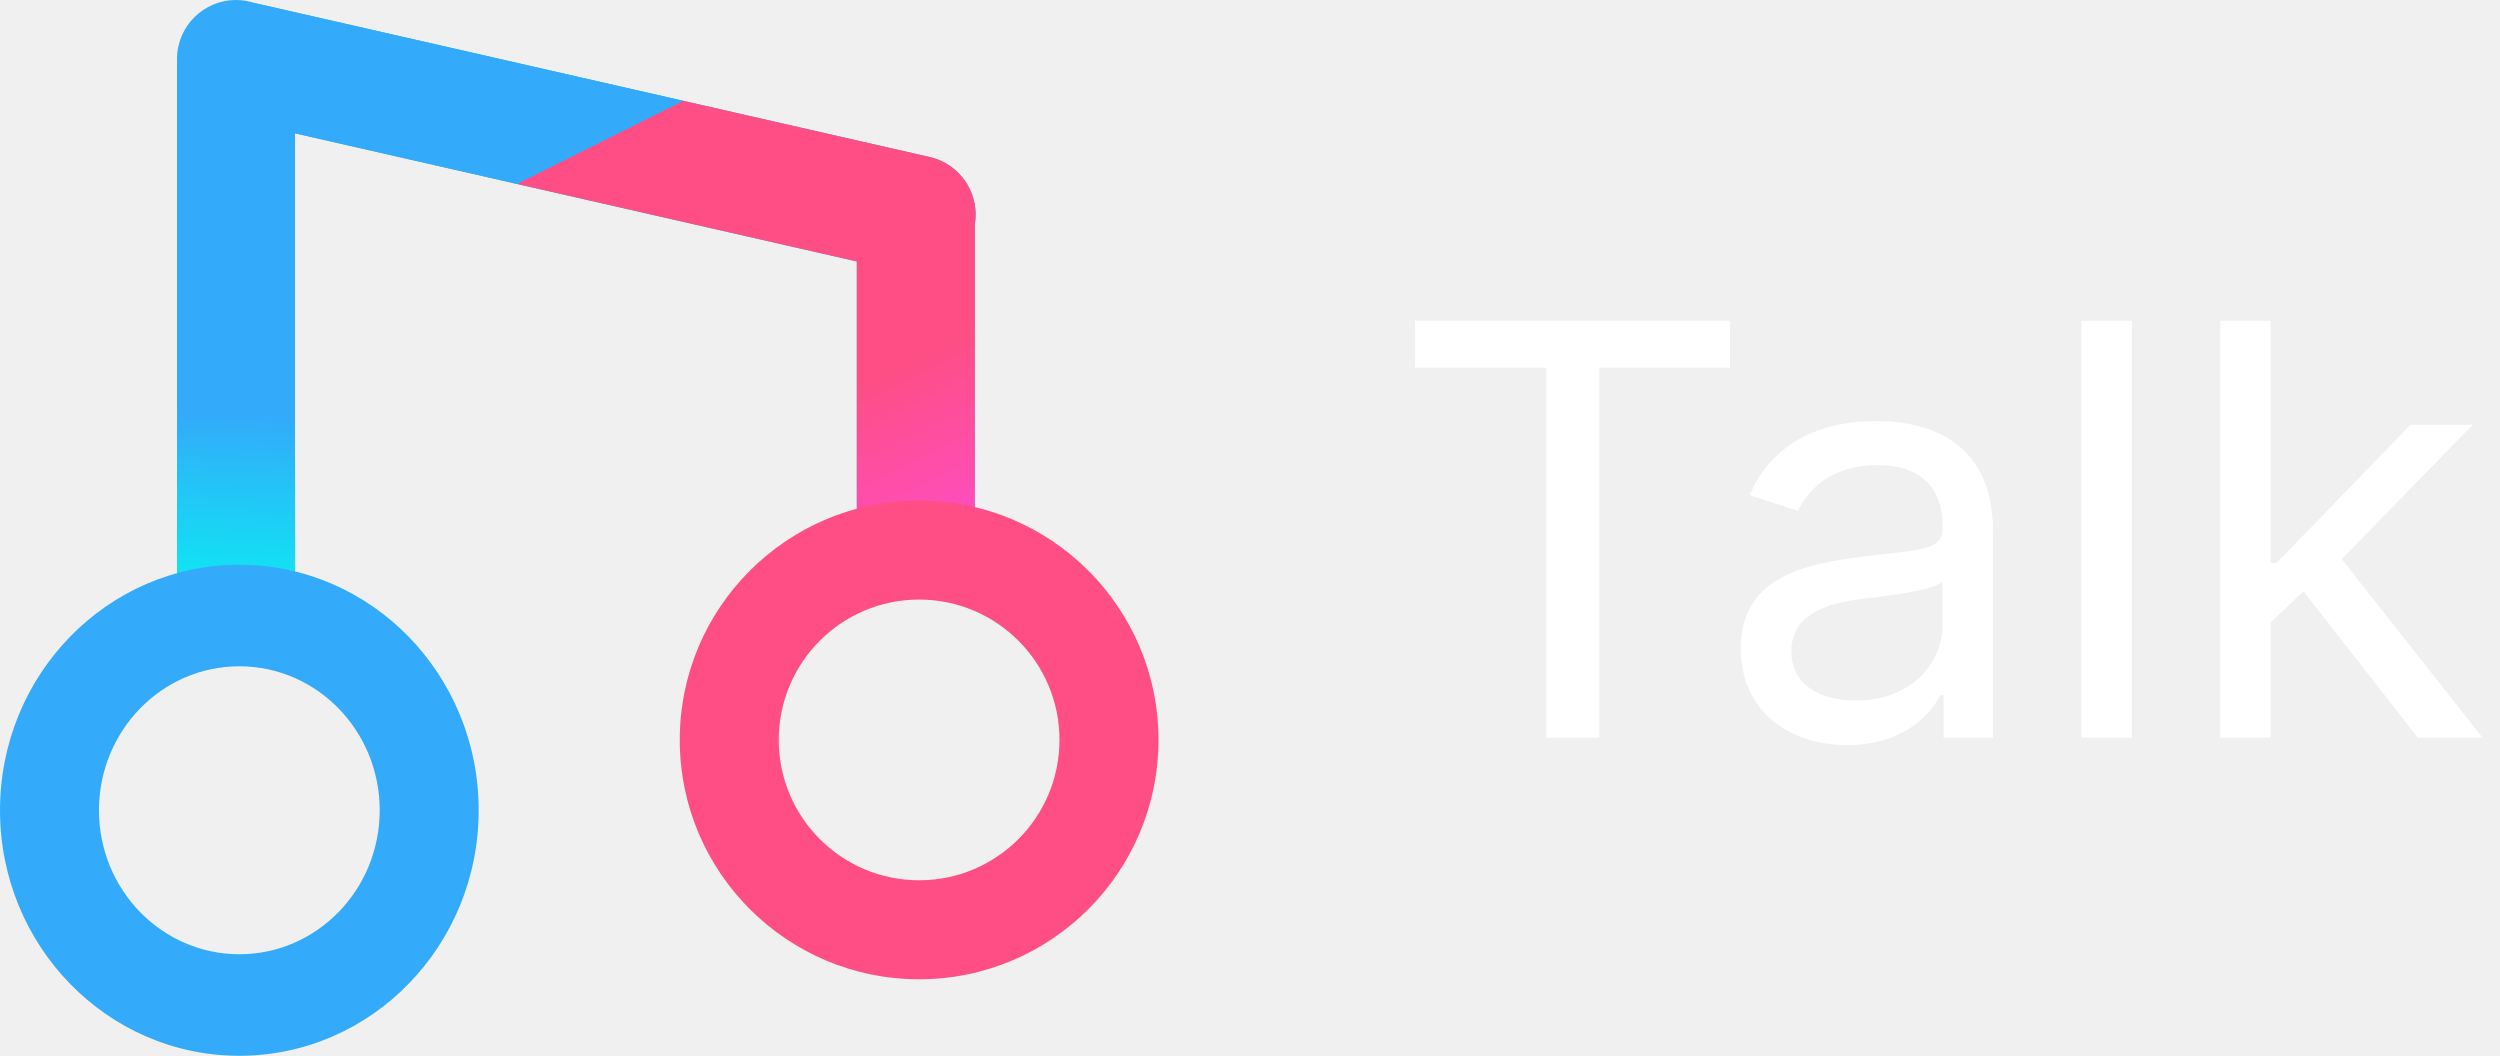
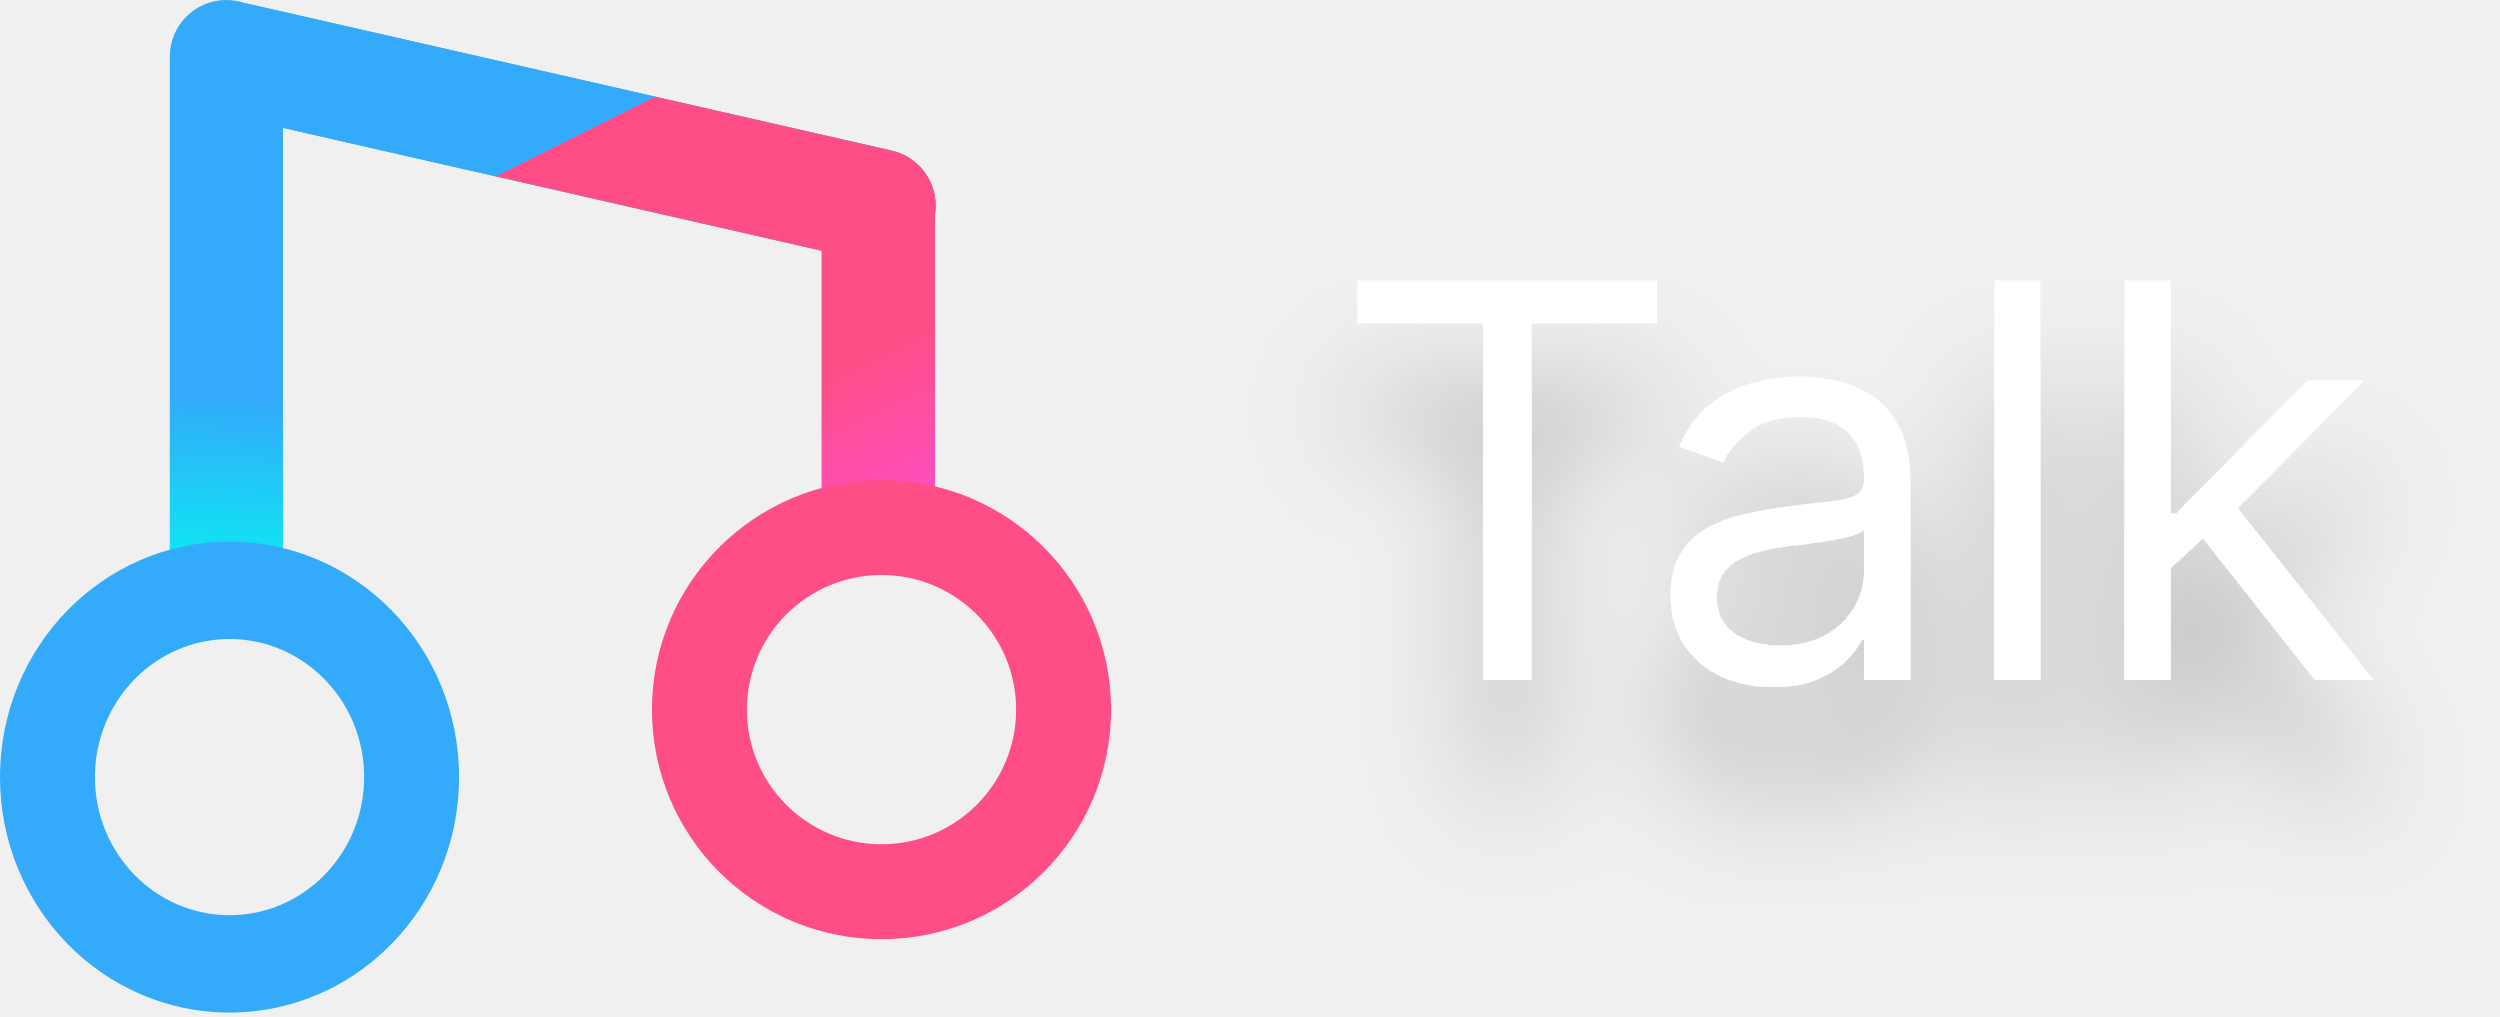
- <svg xmlns="http://www.w3.org/2000/svg" version="1.1" width="87.275" height="36.857" viewBox="0,0,87.275,36.857">
+ <svg xmlns="http://www.w3.org/2000/svg" width="91" height="37" viewBox="0 0 91 37" fill="none">
+   <path fill-rule="evenodd" clip-rule="evenodd" d="M6.18 2.06C6.18 0.922 7.102 0 8.24 0C8.481 0 8.712 0.041 8.926 0.117C8.96 0.123 8.994 0.13 9.028 0.138L32.457 5.481C33.277 5.668 33.87 6.321 34.022 7.097H34.032V7.156C34.068 7.371 34.069 7.595 34.032 7.821V19.23H29.912V9.127L10.3 4.654V21.137C10.3 22.275 9.378 23.198 8.24 23.198C7.102 23.198 6.18 22.275 6.18 21.137V2.06Z" fill="url(#paint0_linear_15_11)" />
+   <path fill-rule="evenodd" clip-rule="evenodd" d="M9.028 0.138L32.457 5.481C33.277 5.668 33.87 6.321 34.022 7.097H34.032V7.156C34.068 7.371 34.069 7.595 34.032 7.821V19.23H29.912V9.127L8.111 4.155C7.002 3.902 6.308 2.798 6.561 1.688C6.814 0.579 7.918 -0.115 9.028 0.138Z" fill="url(#paint1_linear_15_11)" />
+   <path d="M40.442 25.831C40.442 30.445 36.701 34.186 32.087 34.186C27.472 34.186 23.731 30.445 23.731 25.831C23.731 21.216 27.472 17.475 32.087 17.475C36.701 17.475 40.442 21.216 40.442 25.831ZM27.186 25.831C27.186 28.537 29.38 30.731 32.087 30.731C34.793 30.731 36.987 28.537 36.987 25.831C36.987 23.124 34.793 20.93 32.087 20.93C29.38 20.93 27.186 23.124 27.186 25.831Z" fill="#FE4E85" />
+   <path d="M16.71 28.286C16.71 33.02 12.97 36.857 8.355 36.857C3.741 36.857 0 33.02 0 28.286C0 23.553 3.741 19.716 8.355 19.716C12.97 19.716 16.71 23.553 16.71 28.286ZM3.455 28.286C3.455 31.062 5.649 33.313 8.355 33.313C11.061 33.313 13.255 31.062 13.255 28.286C13.255 25.511 11.061 23.26 8.355 23.26C5.649 23.26 3.455 25.511 3.455 28.286Z" fill="#33AAFA" />
+   <g filter="url(#filter0_d_15_11)">
+     <path d="M49.408 11.77V10.207H60.317V11.77H55.743V24.753H53.982V11.77H49.408ZM64.534 25.008C63.843 25.008 63.215 24.878 62.652 24.618C62.088 24.352 61.641 23.971 61.31 23.474C60.978 22.972 60.812 22.366 60.812 21.656C60.812 21.031 60.935 20.524 61.182 20.136C61.428 19.743 61.757 19.435 62.169 19.213C62.581 18.99 63.035 18.825 63.533 18.716C64.034 18.602 64.539 18.512 65.045 18.446C65.708 18.36 66.246 18.297 66.658 18.254C67.074 18.207 67.377 18.128 67.567 18.02C67.761 17.911 67.858 17.721 67.858 17.451V17.395C67.858 16.694 67.666 16.149 67.283 15.761C66.904 15.373 66.329 15.179 65.557 15.179C64.757 15.179 64.129 15.354 63.675 15.704C63.22 16.055 62.901 16.429 62.716 16.826L61.125 16.258C61.409 15.595 61.788 15.079 62.261 14.71C62.739 14.336 63.26 14.075 63.824 13.929C64.392 13.777 64.951 13.701 65.5 13.701C65.85 13.701 66.253 13.744 66.707 13.829C67.167 13.91 67.609 14.078 68.035 14.334C68.466 14.589 68.824 14.975 69.108 15.491C69.392 16.007 69.534 16.698 69.534 17.565V24.753H67.858V23.275H67.773C67.659 23.512 67.47 23.765 67.204 24.035C66.939 24.305 66.587 24.535 66.146 24.724C65.706 24.913 65.168 25.008 64.534 25.008ZM64.79 23.503C65.453 23.503 66.011 23.372 66.466 23.112C66.925 22.852 67.271 22.515 67.503 22.103C67.74 21.691 67.858 21.258 67.858 20.804V19.27C67.787 19.355 67.631 19.433 67.389 19.504C67.152 19.57 66.878 19.629 66.565 19.681C66.257 19.729 65.957 19.771 65.663 19.809C65.374 19.843 65.14 19.871 64.96 19.895C64.525 19.951 64.117 20.044 63.739 20.172C63.364 20.295 63.062 20.482 62.829 20.733C62.602 20.979 62.489 21.315 62.489 21.741C62.489 22.323 62.704 22.764 63.135 23.062C63.57 23.356 64.122 23.503 64.79 23.503ZM74.269 10.207V24.753H72.593V10.207H74.269ZM78.902 20.775L78.874 18.701H79.214L83.987 13.843H86.061L80.976 18.985H80.834L78.902 20.775ZM77.339 24.753V10.207H79.016V24.753H77.339ZM84.271 24.753L80.01 19.355L81.203 18.19L86.402 24.753H84.271Z" fill="white" />
+   </g>
  <defs>
-     <linearGradient x1="287.005" y1="172.407" x2="286.204" y2="186.448" gradientUnits="userSpaceOnUse" id="color-1">
-       <stop offset="0.263" stop-color="#33aafa" />
-       <stop offset="0.868" stop-color="#00fff0" />
+     <filter id="filter0_d_15_11" x="45.408" y="10.207" width="44.994" height="22.801" filterUnits="userSpaceOnUse" color-interpolation-filters="sRGB">
+       <feFlood flood-opacity="0" result="BackgroundImageFix" />
+       <feColorMatrix in="SourceAlpha" type="matrix" values="0 0 0 0 0 0 0 0 0 0 0 0 0 0 0 0 0 0 127 0" result="hardAlpha" />
+       <feOffset dy="4" />
+       <feGaussianBlur stdDeviation="2" />
+       <feComposite in2="hardAlpha" operator="out" />
+       <feColorMatrix type="matrix" values="0 0 0 0 0 0 0 0 0 0 0 0 0 0 0 0 0 0 0.25 0" />
+       <feBlend mode="normal" in2="BackgroundImageFix" result="effect1_dropShadow_15_11" />
+       <feBlend mode="normal" in="SourceGraphic" in2="effect1_dropShadow_15_11" result="shape" />
+     </filter>
+     <linearGradient id="paint0_linear_15_11" x1="10.11" y1="10.836" x2="9.308" y2="24.877" gradientUnits="userSpaceOnUse">
+       <stop offset="0.263" stop-color="#33AAFA" />
+       <stop offset="0.868" stop-color="#00FFF0" />
    </linearGradient>
-     <linearGradient x1="300.092" y1="165.425" x2="309.974" y2="185.189" gradientUnits="userSpaceOnUse" id="color-2">
-       <stop offset="0" stop-color="#33aafa" />
-       <stop offset="0" stop-color="#fe4e85" />
-       <stop offset="0.526" stop-color="#fe4e85" />
-       <stop offset="1" stop-color="#fe4eec" />
+     <linearGradient id="paint1_linear_15_11" x1="23.197" y1="3.854" x2="33.078" y2="23.618" gradientUnits="userSpaceOnUse">
+       <stop stop-color="#33AAFA" />
+       <stop offset="0" stop-color="#FE4E85" />
+       <stop offset="0.526" stop-color="#FE4E85" />
+       <stop offset="1" stop-color="#FE4EEC" />
    </linearGradient>
  </defs>
-   <g transform="translate(-276.8956,-161.5714)">
-     <g data-paper-data="{&quot;isPaintingLayer&quot;:true}" stroke="none" stroke-width="1" stroke-linecap="butt" stroke-linejoin="miter" stroke-miterlimit="10" stroke-dasharray="" stroke-dashoffset="0" style="mix-blend-mode: normal">
-       <path d="M283.075,163.632c0,-1.138 0.922,-2.06 2.06,-2.06c0.241,0 0.472,0.041 0.686,0.117c0.034,0.006 0.067,0.013 0.101,0.02l23.429,5.344c0.82,0.187 1.414,0.84 1.565,1.616h0.011v0.06c0.035,0.215 0.037,0.439 0,0.664v11.409h-4.121v-10.103l-19.611,-4.473v16.483c0,1.138 -0.922,2.06 -2.06,2.06c-1.138,0 -2.06,-0.922 -2.06,-2.06z" fill="url(#color-1)" fill-rule="evenodd" />
-       <path d="M285.923,161.709l23.429,5.344c0.82,0.187 1.414,0.84 1.565,1.616h0.011v0.06c0.035,0.215 0.037,0.439 0,0.664v11.409h-4.121v-10.103l-21.8,-4.972c-1.109,-0.253 -1.804,-1.357 -1.551,-2.467c0.253,-1.109 1.358,-1.804 2.467,-1.551z" fill="url(#color-2)" fill-rule="evenodd" />
-       <path d="M317.338,187.402c0,4.615 -3.741,8.356 -8.356,8.356c-4.615,0 -8.356,-3.741 -8.356,-8.356c0,-4.615 3.741,-8.356 8.356,-8.356c4.615,0 8.356,3.741 8.356,8.356zM304.082,187.402c0,2.706 2.194,4.9 4.9,4.9c2.706,0 4.9,-2.194 4.9,-4.9c0,-2.706 -2.194,-4.9 -4.9,-4.9c-2.706,0 -4.9,2.194 -4.9,4.9z" fill="#fe4e85" fill-rule="nonzero" />
-       <path d="M293.606,189.858c0,4.733 -3.741,8.571 -8.355,8.571c-4.614,0 -8.355,-3.837 -8.355,-8.571c0,-4.733 3.741,-8.571 8.355,-8.571c4.614,0 8.355,3.837 8.355,8.571zM280.351,189.858c0,2.776 2.194,5.026 4.9,5.026c2.706,0 4.9,-2.25 4.9,-5.026c0,-2.776 -2.194,-5.026 -4.9,-5.026c-2.706,0 -4.9,2.25 -4.9,5.026z" fill="#33aafa" fill-rule="nonzero" />
-       <text transform="translate(325.3377,187.324) scale(0.5,0.5)" font-size="40" xml:space="preserve" fill="#ffffff" fill-rule="nonzero" stroke="none" stroke-width="1" stroke-linecap="butt" stroke-linejoin="miter" stroke-miterlimit="10" stroke-dasharray="" stroke-dashoffset="0" font-family="inter" font-weight="normal" text-anchor="start" style="mix-blend-mode: normal">
-         <tspan x="0" dy="0">Talk</tspan>
-       </text>
-     </g>
-   </g>
</svg>
